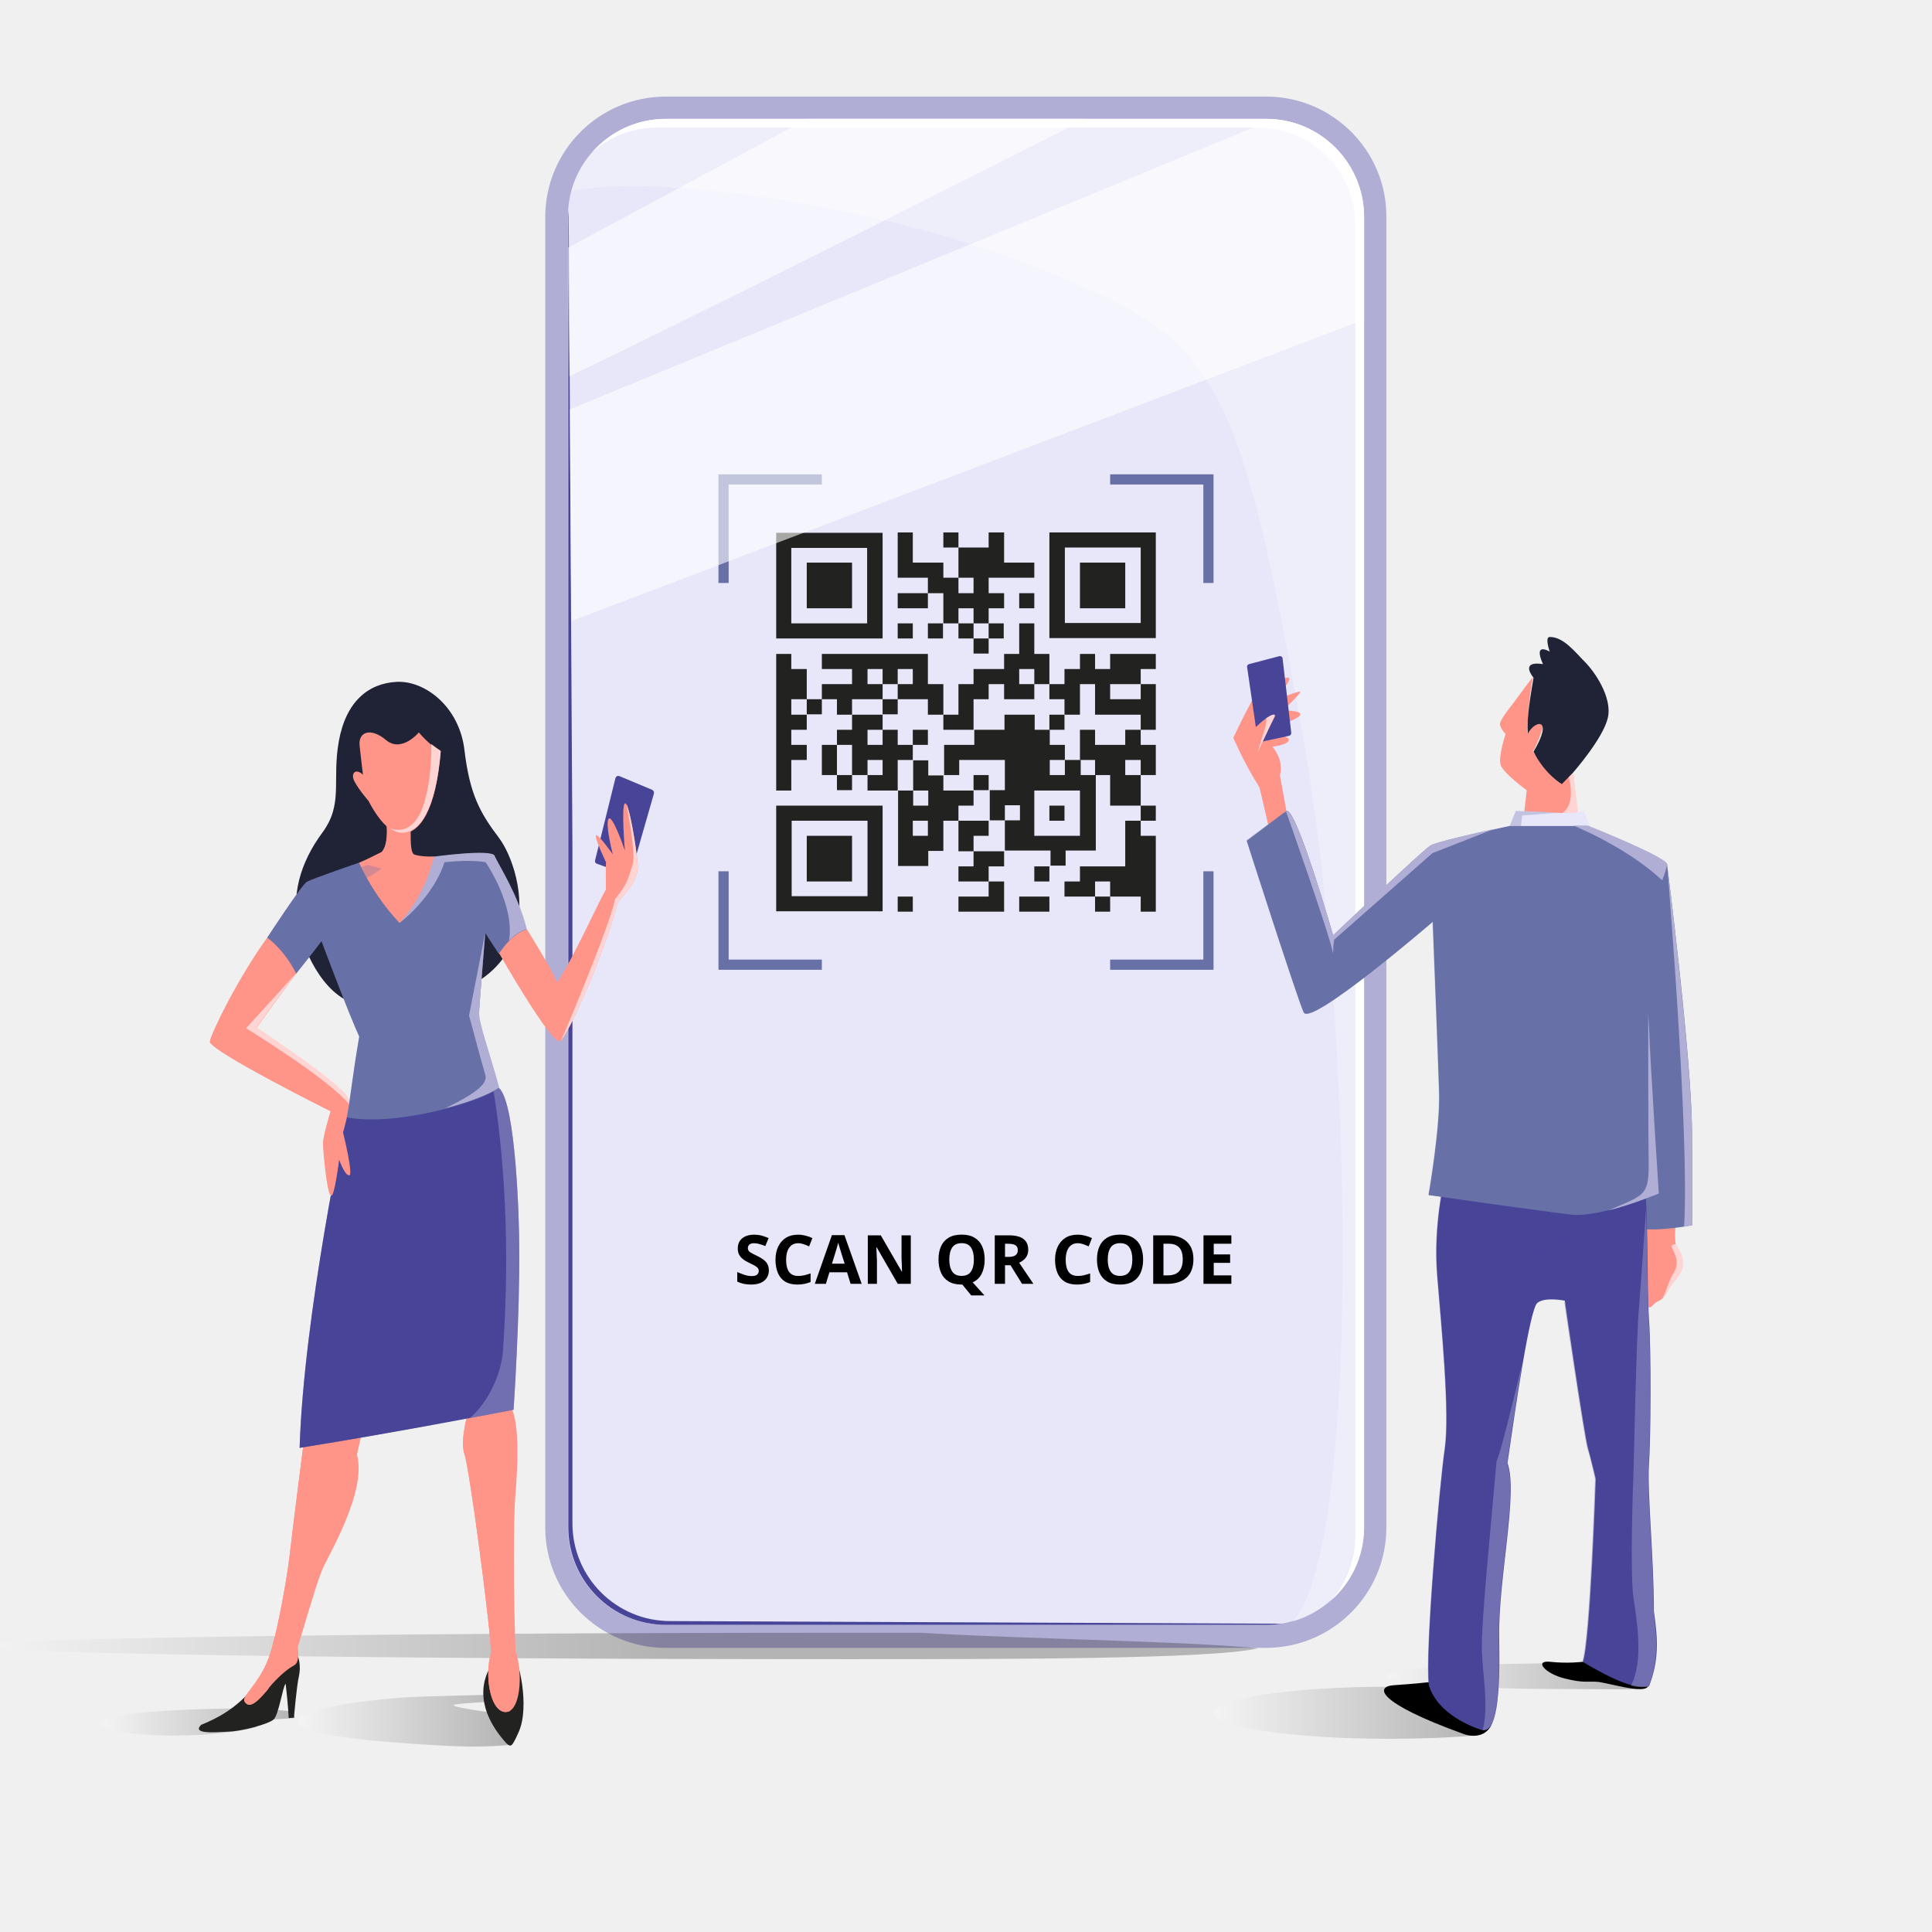
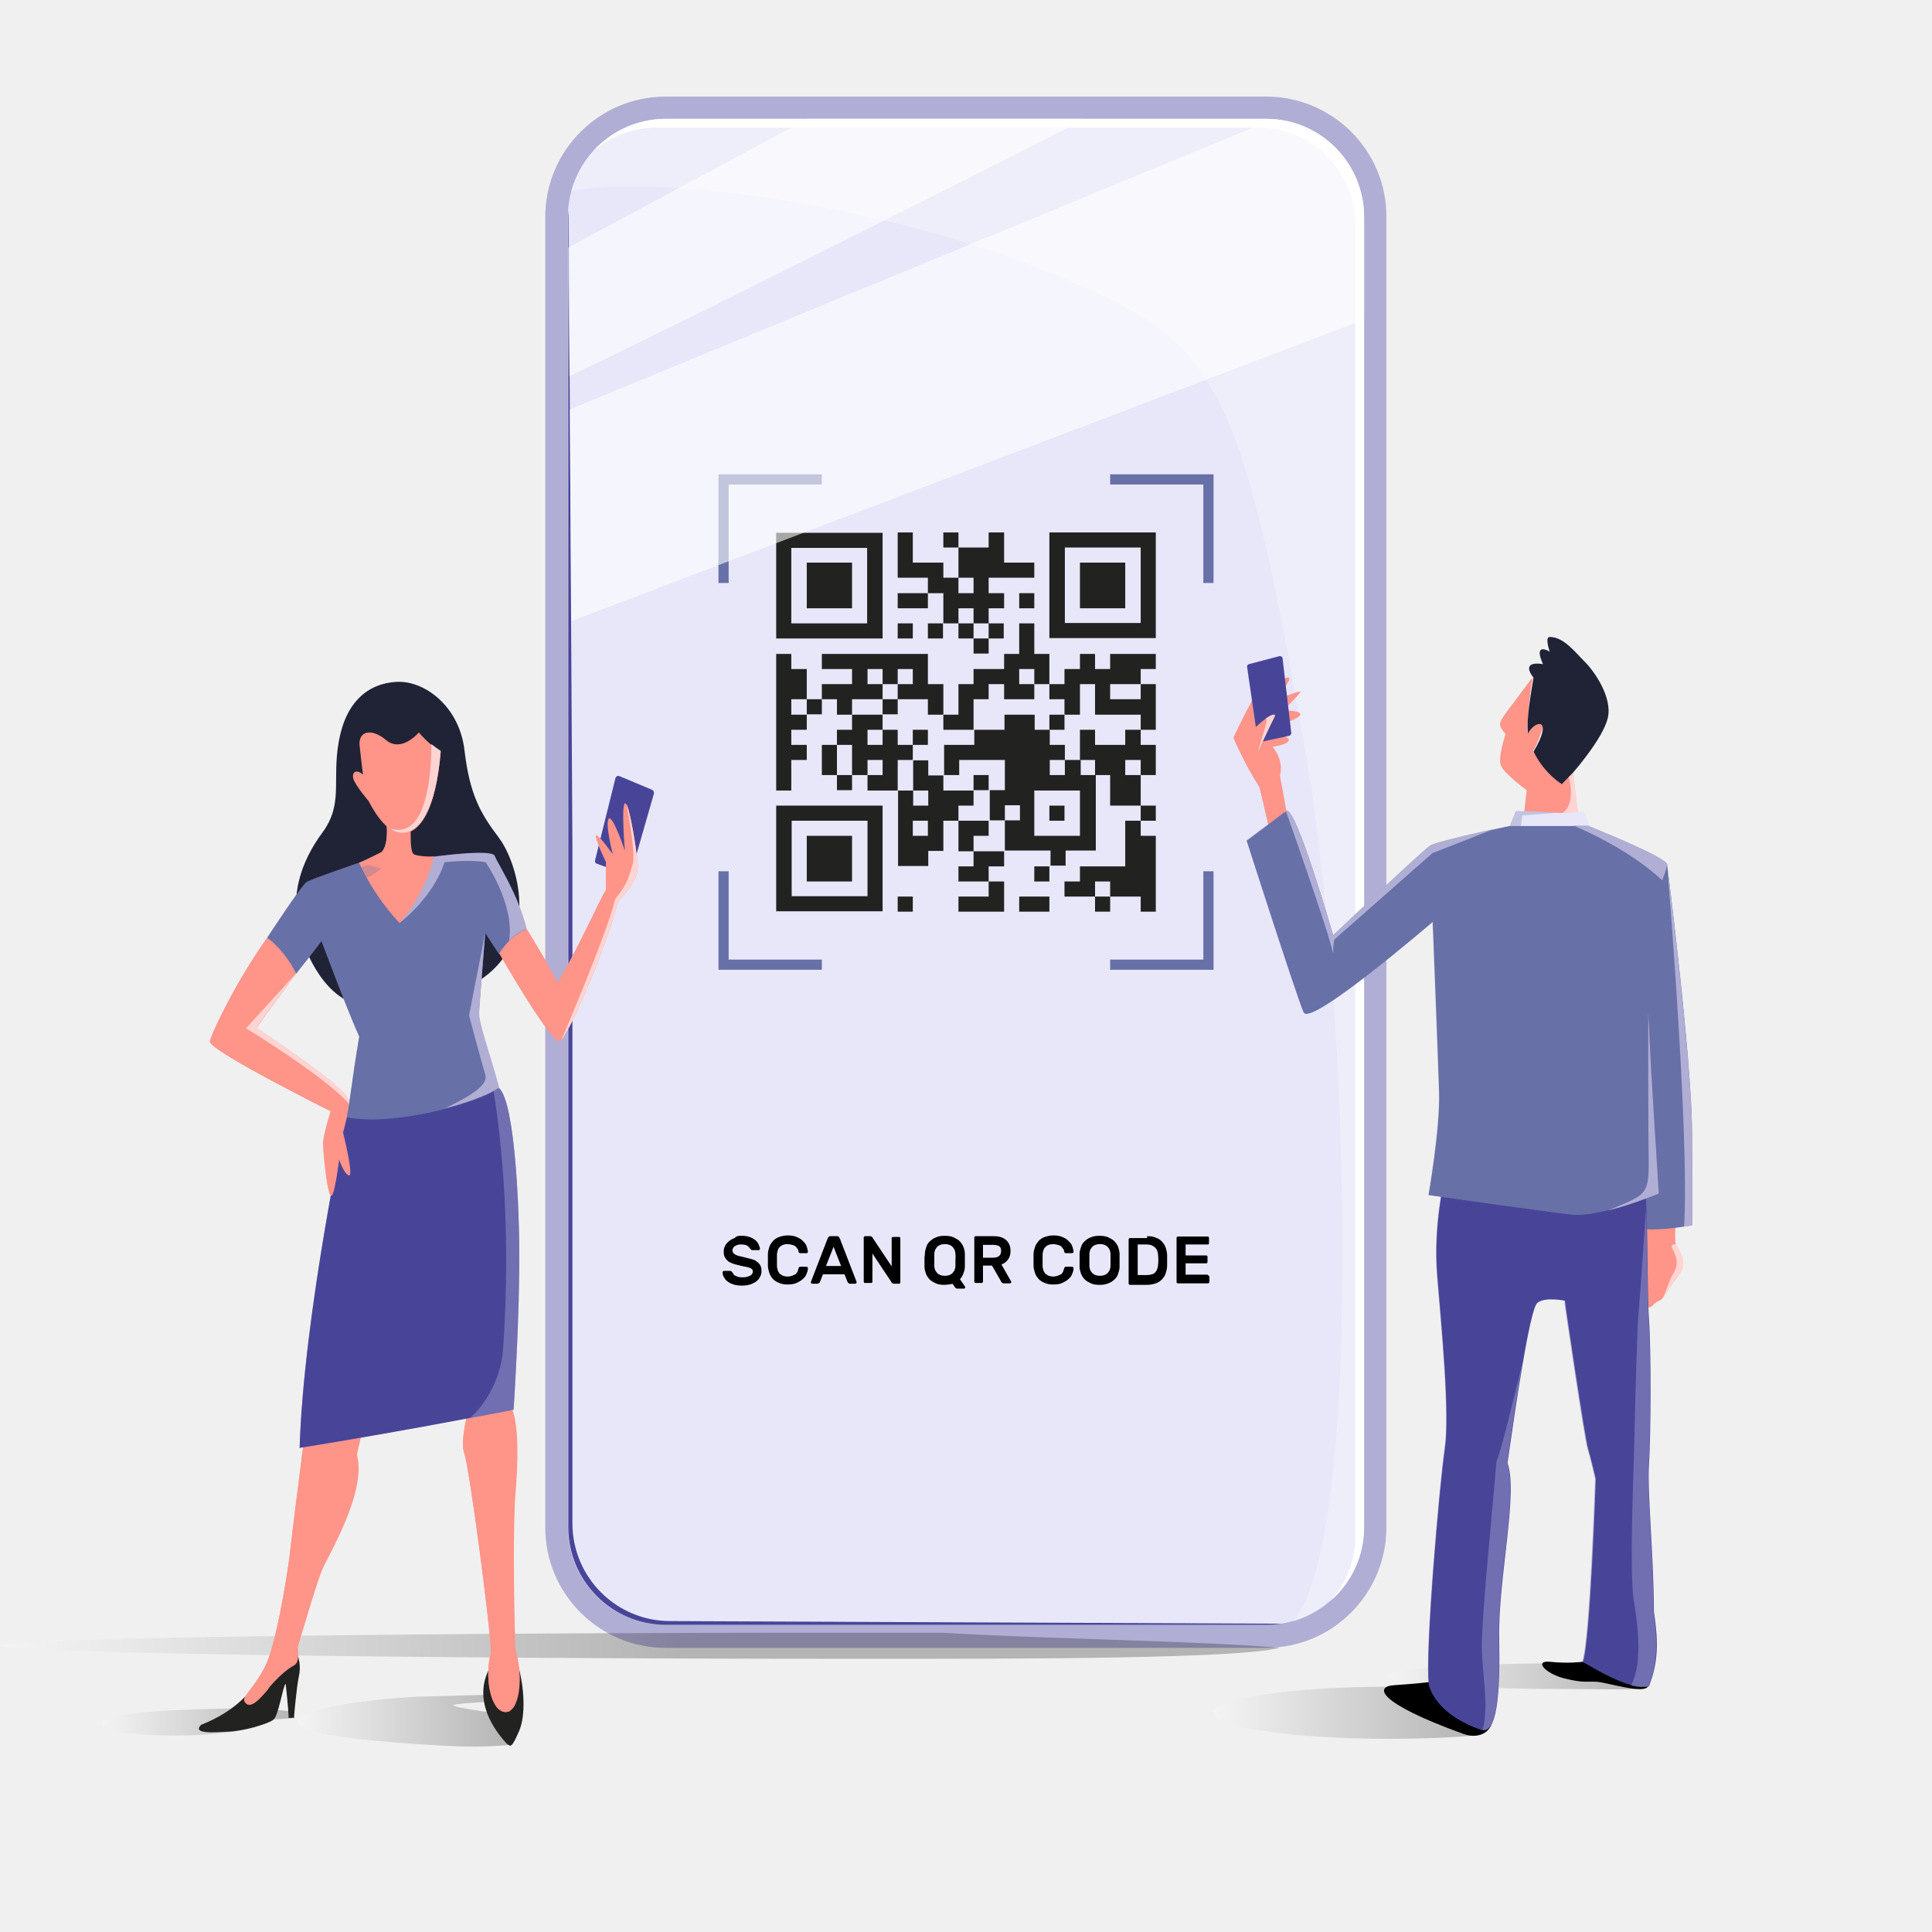
<svg xmlns="http://www.w3.org/2000/svg" viewBox="0 0 512 512" xml:space="preserve">
  <path fill="#B0AED4" d="M335.6 25.6H176.4c-17.6 0-31.9 14.3-31.9 31.9v347.3c0 17.6 14.3 31.9 31.9 31.9h159.1c17.6 0 31.9-14.3 31.9-31.9V57.5c.1-17.6-14.3-31.9-31.8-31.9z" />
  <path fill="#E7E7F9" d="M335.6 31.5H176.4c-14.3 0-25.9 11.6-25.9 25.9v347.3c0 14.3 11.6 25.9 25.9 25.9h159.1c14.3 0 25.9-11.6 25.9-25.9V57.5c.1-14.3-11.5-26-25.8-26z" />
  <g fill="#222221">
    <path d="M250 141.1h4v4h-4zM278.1 141.1v28h28.2v-28h-28.2zm24.2 8v16h-20.1v-20h20.1v4zM213.8 153.1v8.1h12v-12.1h-12zM237.9 157.2h8v4h-8z" />
    <path d="M250 161.2v4h4v-4h4v4h4v-4h4.1v-4H262v-4.1h12.1v-4h-8v-8H262v4h-8v8h4v4.1h-4v-4.1h-4v-4h-8.1v-8h-4v12h8v4.1h4.1zM270.1 157.2h4v4h-4zM298.2 157.2v-8.1h-12v12.1h12zM233.9 165.2v-24h-28.2v28h28.2v-4zm-24.2 0v-20h20.1v20h-20.1zM237.9 165.2h4v4h-4zM245.9 165.2h4v4h-4zM254 165.2h4v4h-4zM262 165.2h4v4h-4zM258 169.2h4v4h-4zM294.2 177.3h-4v-4h-4v4h-4.1v4h-4v4h4v4.1h4.1v-8.1h4v8.1h12.1v4h4v-12.1h-4v4h-8.1v-4h8.1v-4h4v-4h-12.1zM233.9 185.3v-4h-4v-4h4v4h4v-4h4v4h-4v4h8v4.1h4.1v-8.1h-4.1v-8h-28.1v4h8v4h-8v4h4v4.1h4v-4.1zM209.7 185.3h4.1v-8h-4.1v-4h-4v36.2h4v-8.1h4.1v-4h-4.1v-4h4.1v-4h-4.1zM213.8 185.3h4v4h-4z" />
    <path d="M233.9 185.3h4v4h-4zM258 193.4v-8.1h4v-4h4.1v4h8v-4h-4v-4h4v4h4v-8h-4v-8.1h-4v8.1h-4v4H258v4h-4v8.1h-4v4zM278.1 189.4h4v4h-4zM241.9 193.4h4v4h-4zM298.2 197.4h-8v-4h-4v8h4v4h4v8.1h8.1v-8.1h-4.1v-4h4.1v4h4v-8h-4v-4h-4.1zM221.8 197.4h-4v8h4v-4zM237.9 201.4h4v-4h-4v-4h-4v4h-4v-4h4v-4h-8.1v4h-4v4h4v8h4.1v-4h4v4h-4v4.1h8v-4.1z" />
    <path d="M286.2 201.4h-4v4h-4v-4h4v-4h-4v-4h-4v-4h-8v4h-8v4h-8v8h4v-4h12.1v8h-4v8h4v-4h4v4h-4v8h12.1v4h4v-4h8v-20h-4v-4zm0 12.1v8h-12.1v-12h12.1v4zM221.8 205.4h4v4h-4z" />
    <path d="M258 205.4h4v4h-4zM258 213.5v-4h-8v-4h-4v-4h-4v8h4v4h-4v-4h-4v20h8v-4h4v-8h4v-4h4zm-12.1 8h-4v-4h4v4zM205.7 217.5v24h28.2v-28h-28.2v4zm24.2 0v20h-20.1v-20h20.1zM278.1 213.5h4v4h-4zM302.3 213.5h4v4h-4z" />
    <path d="M262 221.5v-4h-8v8.1h4v-4.1zM298.2 221.5v8.1h-12v4h-4.1v4h8.1v-4h4v4h8.1v4h4v-20.1h-4v-4h-4.1zM258 229.6h-4v4h8v-4h4.1v-4H258zM225.8 229.6v-8.1h-12v12.1h12zM274.1 229.6h4v4h-4zM237.9 237.6h4v4h-4zM254 237.6v4h12.1v-8H262v4zM270.1 237.6h8v4h-8z" />
    <path d="M290.2 237.6h4v4h-4z" />
  </g>
  <path fill="#6770A7" d="M193.1 154.5h-2.7v-28.8h27.4v2.7h-24.7zM321.6 154.5h-2.7v-26.1h-24.7v-2.7h27.4zM217.8 257h-27.4v-26.1h2.7v23.4h24.7zM321.6 257h-27.4v-2.7h24.7v-23.4h2.7z" />
  <path opacity=".3" fill="#FFF" d="M361.5 404.8V57.5c0-14.3-11.6-25.9-25.9-25.9H176.4c-11.9 0-21.9 8-25 19 25.5-4.9 85.5 5.1 122.6 20 47.8 19.1 53.7 24.4 71.7 126.9 12.7 72.4 15.3 211.5-3 232.2 10.9-3.2 18.8-13.2 18.8-24.9z" />
  <path fill="#FFF" d="M335.6 31.5H176.4c-7.7 0-14.7 3.4-19.4 8.8 4.6-4.1 10.6-6.5 17.2-6.5h159.1c14.3 0 25.9 11.6 25.9 25.9V407c0 6.6-2.5 12.6-6.5 17.2 5.4-4.8 8.8-11.7 8.8-19.4V57.5c0-14.3-11.6-26-25.9-26z" />
  <path fill="#484599" d="M177.6 429.6c-14.3 0-25.9-11.6-25.9-25.9V224.9l-1-169.3c0 .6-.1 1.2-.1 1.8v347.3c0 14.3 11.6 25.9 25.9 25.9h159.1c1.4 0 2.7-.1 4-.3l-162-.7z" />
  <path opacity=".6" fill="#FFF" d="M337.5 31.6 151 108.5l.4 56.1 210.1-79.9V57.5c0-13.7-10.6-24.9-24-25.9zM150.9 99.7c31.7-15.1 103.7-51.4 136.8-68.2H214l-63.4 34.1v7.5l.3 26.6z" />
-   <text transform="translate(194.55 340.233)" font-family="Rubik" font-weight="600" font-size="18">SCAN QR CODE</text>
-   <linearGradient id="a" gradientUnits="userSpaceOnUse" x1="-5.828" y1="436.106" x2="333.379" y2="436.106">
+   <path d="M196.5 327.5c.8 0 1.5.1 2.1.3.6.2 1.1.5 1.5.8.4.3.7.7.9 1.1.2.4.3.8.4 1.1 0 .1 0 .3-.1.4s-.2.1-.4.1h-1.3c-.2 0-.4 0-.5-.1l-.3-.3c-.2-.3-.5-.6-.8-.8-.4-.2-.9-.3-1.6-.3-.3 0-.6 0-.9.1-.3.1-.5.2-.7.3-.2.1-.4.3-.5.5-.1.2-.2.4-.2.6 0 .3.1.5.2.7.1.2.3.3.6.5s.6.2 1.1.4c.4.1 1 .2 1.7.4s1.3.3 1.9.5.9.5 1.3.8c.3.3.6.6.7 1 .2.4.2.8.2 1.3s-.1 1-.4 1.5c-.2.5-.6.9-1 1.2s-1 .6-1.6.8c-.6.2-1.4.3-2.2.3-.7 0-1.3-.1-1.9-.2-.6-.2-1.2-.4-1.6-.7-.5-.3-.9-.7-1.1-1.1-.3-.4-.5-.9-.5-1.4 0-.1 0-.3.1-.4.1-.1.2-.1.4-.1h1.3c.2 0 .4 0 .5.1l.3.3c.1.2.2.3.3.5.1.2.3.3.5.4.2.1.5.2.8.3.3.1.7.1 1.1.1.4 0 .7 0 1-.1.3-.1.6-.1.9-.3.3-.1.5-.3.6-.5.2-.2.2-.4.2-.7 0-.3-.1-.5-.3-.6-.2-.2-.4-.3-.8-.4-.3-.1-.8-.2-1.3-.3-.5-.1-1.1-.2-1.7-.4-.6-.1-1.1-.3-1.6-.5s-.8-.4-1.1-.7-.5-.6-.7-1-.2-.9-.2-1.4.1-1 .4-1.5c.2-.5.6-.8 1-1.2.4-.3.9-.6 1.5-.8.5-.6 1.1-.6 1.8-.6zM211.6 336.2c0-.2.1-.3.2-.4.1-.1.2-.1.3-.1h1.5c.1 0 .2 0 .4.1.1.1.1.2.1.4 0 .5-.2 1-.4 1.5s-.5.9-1 1.3c-.4.4-1 .7-1.6 1-.7.3-1.5.4-2.4.4-.8 0-1.6-.1-2.2-.4-.6-.2-1.2-.6-1.6-1-.4-.4-.8-1-1-1.6-.2-.6-.4-1.3-.4-2v-3c0-.7.2-1.4.4-2 .2-.6.6-1.1 1-1.6.4-.4 1-.8 1.6-1s1.4-.4 2.2-.4c.9 0 1.7.1 2.4.4.7.3 1.2.6 1.6 1 .4.4.8.8 1 1.3.2.5.3 1 .4 1.5 0 .1 0 .3-.1.4-.1.1-.2.1-.4.1h-1.5c-.1 0-.2 0-.3-.1-.1-.1-.2-.2-.2-.4s-.1-.5-.3-.7c-.1-.2-.3-.4-.5-.6s-.5-.3-.9-.4c-.3-.1-.8-.2-1.2-.2-.5 0-.9.1-1.2.2-.3.1-.6.3-.9.6-.2.2-.4.5-.5.9s-.2.7-.2 1.1v3c0 .4.1.7.2 1.1s.3.6.5.9c.2.2.5.4.9.6.3.1.8.2 1.2.2.5 0 .9-.1 1.2-.2.3-.1.6-.3.9-.4.2-.2.4-.4.5-.6.2-.4.2-.6.3-.9zM221.9 327.6c.2 0 .3.1.4.2.1.1.2.3.3.5l4.4 11.4v.1c0 .1 0 .2-.1.3-.1.1-.2.1-.3.1h-1.3c-.2 0-.4-.1-.5-.2-.1-.1-.2-.2-.2-.3l-.8-2h-5.7l-.8 2c0 .1-.1.2-.2.3-.1.1-.3.2-.5.2h-1.3c-.1 0-.2 0-.3-.1-.1-.1-.1-.2-.1-.3v-.1l4.4-11.4c.1-.2.2-.4.3-.5.1-.1.2-.2.4-.2h1.9zm1 7.9-2-5.1-2 5.1h4zM236.9 340.2c-.2 0-.4-.1-.5-.2-.1-.1-.2-.2-.2-.3l-5-7.5v7.4c0 .1 0 .2-.1.3-.1.1-.2.1-.3.1h-1.5c-.1 0-.2 0-.3-.1-.1-.1-.1-.2-.1-.3V328c0-.1 0-.2.1-.3.1-.1.2-.1.3-.1h1.3c.2 0 .4.1.5.2.1.1.2.2.2.3l5 7.5v-7.4c0-.1 0-.2.1-.3.1-.1.2-.1.3-.1h1.5c.1 0 .2 0 .3.1.1.1.1.2.1.3v11.6c0 .1 0 .2-.1.3-.1.1-.2.1-.3.1h-1.3zM245.1 332.3c0-.7.2-1.3.4-1.9s.5-1.1 1-1.5c.4-.4 1-.8 1.6-1 .6-.3 1.4-.4 2.3-.4.9 0 1.6.1 2.3.4.6.3 1.2.6 1.6 1 .4.4.8 1 1 1.5s.4 1.2.4 1.9V335.7c0 .6-.2 1.3-.4 1.8s-.5 1.1-.9 1.5l1.3 1.9c0 .1.1.1.1.2s0 .2-.1.3c-.1.1-.2.1-.3.1h-1.7c-.2 0-.4-.1-.5-.2-.1-.1-.2-.2-.2-.3l-.6-.8c-.3.1-.6.2-1 .2-.3 0-.7.1-1.1.1-.9 0-1.7-.1-2.3-.4s-1.2-.6-1.6-1c-.4-.4-.8-1-1-1.5-.2-.6-.4-1.2-.4-1.9v-2.6c.1-.3.1-.5.1-.8zm8.1.1c0-.9-.3-1.5-.8-2s-1.2-.7-2-.7-1.5.2-2 .7c-.5.5-.8 1.1-.8 2v3c0 .9.3 1.5.8 2s1.2.7 2 .7 1.5-.2 2-.7c.5-.5.8-1.1.8-2v-1.5c0-.5.1-1 0-1.5zM263.2 327.6c1.5 0 2.6.3 3.4 1 .8.7 1.2 1.7 1.2 2.9 0 .9-.2 1.6-.6 2.2-.4.6-1 1.1-1.8 1.4l2.5 4.4c0 .1.1.1.1.2s0 .2-.1.3-.2.1-.3.1H266c-.2 0-.4-.1-.5-.2s-.2-.2-.2-.3l-2.4-4.2h-2.4v4.2c0 .1 0 .2-.1.3-.1.1-.2.1-.3.1h-1.5c-.1 0-.2 0-.3-.1-.1-.1-.1-.2-.1-.3V328c0-.1 0-.2.1-.3.1-.1.2-.1.3-.1h4.6zm-2.7 5.7h2.6c.7 0 1.2-.1 1.6-.4s.6-.7.6-1.4-.2-1.1-.6-1.3-1-.3-1.6-.3h-2.6v3.4zM282 336.2c0-.2.1-.3.2-.4.1-.1.2-.1.3-.1h1.5c.1 0 .2 0 .4.1.1.1.1.2.1.4 0 .5-.2 1-.4 1.5s-.5.9-1 1.3c-.4.4-1 .7-1.6 1s-1.5.4-2.4.4c-.8 0-1.6-.1-2.2-.4-.6-.2-1.2-.6-1.6-1-.4-.4-.8-1-1-1.6s-.4-1.3-.4-2v-3c0-.7.2-1.4.4-2 .2-.6.6-1.1 1-1.6.4-.4 1-.8 1.6-1s1.4-.4 2.2-.4c.9 0 1.7.1 2.4.4s1.2.6 1.6 1c.4.4.8.8 1 1.3s.3 1 .4 1.5c0 .1 0 .3-.1.4-.1.1-.2.1-.4.1h-1.5c-.1 0-.2 0-.3-.1-.1-.1-.2-.2-.2-.4s-.1-.5-.3-.7c-.1-.2-.3-.4-.5-.6-.2-.2-.5-.3-.9-.4-.3-.1-.8-.2-1.2-.2s-.9.1-1.2.2c-.3.1-.6.3-.9.6-.2.2-.4.5-.5.9s-.2.7-.2 1.1v3c0 .4.1.7.2 1.1s.3.6.5.9c.2.2.5.4.9.6.3.1.8.2 1.2.2s.9-.1 1.2-.2c.3-.1.6-.3.9-.4.2-.2.4-.4.5-.6.1-.4.2-.6.3-.9zM286.1 332.3c0-.7.2-1.3.4-1.9.2-.6.5-1.1 1-1.5.4-.4 1-.8 1.6-1 .6-.3 1.4-.4 2.3-.4.9 0 1.6.1 2.3.4.6.3 1.2.6 1.6 1 .4.4.8 1 1 1.5.2.6.4 1.2.4 1.9V335.7c0 .7-.2 1.3-.4 1.9-.2.6-.5 1.1-1 1.5-.4.4-1 .8-1.6 1-.7.3-1.4.4-2.3.4-.9 0-1.7-.1-2.3-.4s-1.2-.6-1.6-1c-.4-.4-.8-1-1-1.5-.2-.6-.4-1.2-.4-1.9V332.3zm8.2.1c0-.9-.3-1.5-.8-2s-1.2-.7-2-.7-1.5.2-2 .7c-.5.5-.8 1.1-.8 2v3c0 .9.3 1.5.8 2s1.2.7 2 .7 1.5-.2 2-.7c.5-.5.8-1.1.8-2v-3zM304 327.6c.9 0 1.7.1 2.3.4.7.2 1.2.6 1.6 1 .4.4.8 1 1 1.6.2.6.4 1.3.4 2.1v2.7c0 .8-.2 1.4-.4 2.1s-.6 1.1-1 1.6c-.4.4-1 .8-1.6 1-.6.2-1.4.4-2.3.4h-4.5c-.1 0-.2 0-.3-.1-.1-.1-.1-.2-.1-.3v-11.6c0-.1 0-.2.1-.3.1-.1.2-.1.3-.1h4.5zm2.9 5c0-.4-.1-.7-.2-1.1-.1-.3-.3-.6-.6-.9-.2-.2-.6-.4-.9-.6-.4-.1-.8-.2-1.3-.2h-2.4v8.1h2.5c.5 0 .9-.1 1.3-.2s.7-.3.9-.6c.2-.2.4-.5.5-.9.1-.3.2-.7.2-1.1.1-.7.1-1.6 0-2.5zM320.1 338c.1 0 .2 0 .3.1.1.1.1.2.1.3v1.3c0 .1 0 .2-.1.3-.1.1-.2.1-.3.1h-7.9c-.1 0-.2 0-.3-.1-.1-.1-.1-.2-.1-.3v-11.6c0-.1 0-.2.1-.3.1-.1.2-.1.3-.1h7.8c.1 0 .2 0 .3.1.1.1.1.2.1.3v1.3c0 .1 0 .2-.1.3-.1.1-.2.1-.3.1h-5.8v2.9h5.4c.1 0 .2 0 .3.1s.1.2.1.3v1.3c0 .1 0 .2-.1.3s-.2.1-.3.1h-5.4v3h5.9z" />
+   <linearGradient id="a" gradientUnits="userSpaceOnUse" x1="0" y1="436.106" x2="339.207" y2="436.106">
    <stop offset="0" style="stop-color:#fff" />
    <stop offset=".531" style="stop-color:#000" />
  </linearGradient>
-   <path opacity=".25" fill="url(#a)" d="M244 432.7h-19.6c-127.2 0-230.2 1.5-230.2 3.5s103.1 3.5 230.2 3.5c41.8 0 97.4 0 109-2.9-21.8-2-61-2.4-89.4-4.1z" />
+   <path opacity=".25" fill="url(#a)" d="M249.9 432.7h-19.6C103.1 432.6 0 434.2 0 436.1s103.1 3.5 230.2 3.5c41.8 0 97.4 0 109-2.9-21.7-1.9-61-2.3-89.3-4z" />
  <g>
    <path fill="#FF9489" d="m403.7 217.3.9-7.9s-6.2-4.5-6.9-6.7c-.7-2.2 1.3-8.2 1.3-8.2s-1.3-1.3-1.5-2.5c-.2-1.1 3.5-5.6 3.5-5.6s4.9-6.7 5.2-6.9c-1.3 6.7-1.5 14.8-1.5 14.8s1.3-4.2 3.8-5c2.5-.8-1.4 8.9-2.3 9.8 3 4.5 7.5 8.6 7.5 8.6l3.2-3.2c.2 3.6 1.5 12.7 1.5 12.7h-14.7z" />
    <path fill="#FFD4D2" d="M415.7 205.9c.6 2.1 2.3 10.1-5 10.7-2.1.2-2.2.4-1.2.7h9s-1.3-9.2-1.5-12.7c-.4.5-.9.9-1.3 1.3z" />
    <path fill="#E7E7F9" d="m399.1 221.3 2.6-6.4s6.2.2 10.9.5 7.1-.5 7.1-.5l2.7 6.4c-.1 0-12.9 2.8-23.3 0z" />
    <path opacity=".3" fill="#6770A7" d="m401.7 214.9-2.6 6.4 2.7.6.8-.7c.3-.4.8-5.1.8-5.1l9.2-.7c-4.7-.3-10.9-.5-10.9-.5z" />
    <linearGradient id="b" gradientUnits="userSpaceOnUse" x1="367.536" y1="444.305" x2="435.494" y2="444.305">
      <stop offset="0" style="stop-color:#fff" />
      <stop offset="1" style="stop-color:#000" />
    </linearGradient>
    <path opacity=".25" fill="url(#b)" d="M417.8 440.8h-3.9c-25.6 0-46.3 1.5-46.3 3.4s20.7 3.4 46.3 3.4c8.4 0 14.9.2 21.7 0-4.5-1.8-12.1-5.1-17.8-6.8z" />
    <linearGradient id="c" gradientUnits="userSpaceOnUse" x1="321.619" y1="453.87" x2="390.982" y2="453.87">
      <stop offset="0" style="stop-color:#fff" />
      <stop offset="1" style="stop-color:#000" />
    </linearGradient>
    <path opacity=".25" fill="url(#c)" d="M371.9 447H368c-25.6 0-46.3 3.1-46.3 6.9 0 3.8 20.7 6.9 46.3 6.9 8.4 0 16.3-.3 23.1-.9-4.5-3.8-13.5-9.5-19.2-12.9z" />
    <path d="M419.4 440.4s-4 .5-8.5 0-1.5 3.1 3.7 4.4 6.1.7 8.7.9c2.7.2 12.7 3.4 13.5 1.1.8-2.2-4.7-6.5-4.7-6.5l-12.7.1zM378.6 445.8s-3.4.4-9.2.8c-5 .3-4.8 4.5 18.4 12.9 3.6 1.3 6.7 0 7.6-2.9.9-2.9-16.8-10.8-16.8-10.8z" />
    <path fill="#FF9489" d="M444.1 324s-.4 3.9 0 5.8c2.4 3.9 2.6 6 0 9.2-2.6 3.2-2.8 5.1-4.6 5.8-1.8.7-2.1 3.4-4.1 0-2-3.4.7-24 .7-24l8 3.2z" />
    <path fill="#FF9489" d="m441.2 331.5.6-7.3-.1-1.2-5.6-2.2s-1.6 12.2-1.4 19.4c.6.8 1.3 1 1.7-.7 1-3.8 2-4.4 3.4-4-.4-1.8.4-4.7 1.4-4z" />
    <path fill="#6770A7" d="M441.8 229.1s6.5 50.9 6.6 70.7c.2 19.8 0 24.9 0 24.9s-8.6 1.7-13.7.9c-2.8-.7-3.6-17.4-3.6-17.4V235c.1.1 5.2-8.7 10.7-5.9z" />
    <path opacity=".5" fill="#6770A7" d="M441.8 229.1c-5.5-2.8-10.6 6-10.6 6v73.2s.7 15 3.1 17.2c11.3-2.4 7.3-12.3 7.4-16.8.1-4.9-3.6-51.6-1.9-65.3.6-4.1 2-14.3 2-14.3z" />
    <path fill="#B0AED4" d="M446.3 325.1c1.3-.2 2.1-.4 2.1-.4s.2-5.1 0-24.9c-.2-19.8-6.6-70.7-6.6-70.7s6 72 4.5 96z" />
    <path fill="#484599" d="M382.9 312.2s-3.1 12.3-2 25.8 3.4 36.5 2 46-5.3 54.2-4.2 62.6c2 6.7 9.5 10.4 13.8 11.8 4.2 1.4 5.1-9 4.8-24.4-.3-15.4 5.1-38.4 2.2-46.3 2.2-15.2 5.9-40.7 7.9-42.4 2-1.7 7.3-.6 7.3-.6s5.3 36.5 6.2 39.3c.8 2.8 2 7.9 2 7.9s-1.4 42.9-3.4 48.5c11.8 7 14.7 6.7 17.5 6.5 2.5-6.5 2.5-11.8 1.3-19.9 0-14.3-1.8-31.7-1.3-39 .5-7.3.6-30 0-38.4-.6-8.4-.1-31.7-1.5-38.7-1.6-7.1-52.6 1.3-52.6 1.3z" />
    <path opacity=".4" fill="#484599" d="m432.8 317.8 1.4-8.3c-7.6-4.5-51.4 2.7-51.4 2.7s-3.1 12.3-2 25.8 3.4 36.5 2 46-5.3 54.2-4.2 62.6c1.9 6.5 9.1 10.1 13.3 11.6-2.7-3-8.1-9-9-11.7-1.3-3.7 4.7-45.7 5.1-54.9.4-9.2 5.6-42.5 10.1-49.4 4.5-6.9 13.7-14 22.5-16.5 8.8-2.3 12.2-7.9 12.2-7.9z" />
    <path fill="#FF9489" d="M336.2 218.8s-2.1-8.9-2.4-10.3c-4.1-6.4-6.9-13.1-6.9-13.1s4.6-9.8 5.8-11c2.2-1.5 11.2-7.7 8.5-3.3-2.4 3.5-2.6 4.2-2.6 4.2s5.7-2.3 6-2c.3.3-4.6 5-4.6 5s4.3-.1 4.6.9c.3 1-4.1 2.4-4.1 2.4v3.6s1.7.5.8 1.4c-.9.9-4.1 1.3-4.1 1.3s3.1 3.2 2 7.6c.7 3.7 1.7 9.4 1.7 9.4l-4.7 3.9z" />
    <path fill="#FF9489" d="M335.2 207.6c-3.9-6.5-7.1-11.9-7.3-12.3-.1-.3.2-1.8.6-3.1-.9 1.9-1.6 3.4-1.6 3.4s2.8 6.7 6.9 13.1c.4 1.4 2.4 10.3 2.4 10.3l4.2-3.5c-1.2-1.2-3.9-3.6-5.2-7.9zM336.2 190.6V182c-1.5.9-2.9 1.9-3.6 2.4-.2.2-.6.7-.9 1.4 0 .1-3 8.2 0 9.6 3 1.4 4.5-4.8 4.5-4.8z" />
    <path fill="#484599" d="M339.9 174.5c0-.2-.1-.4-.3-.5-.2-.1-.4-.2-.6-.1l-8 2.1c-.3.1-.6.4-.5.8l2.8 19.2c0 .2.1.4.3.5.1.1.3.1.4.1h.2l7.4-1.6c.4-.1.6-.4.6-.8l-2.3-19.7z" />
    <path fill="#FF9489" d="M333.3 199.4s3.2-7 4.3-9.1c1.1-2.1-2.5-.4-6.9 4.6-.7 2.9-.4 5.9 2.6 4.5z" />
    <path fill="#6770A7" d="m340.8 215-10.4 7.8s13.3 41.5 15.1 45.5c1.8 3.9 34.2-24 34.2-24s1.4 35.6 1.7 45.2c.3 9.5-2.8 27.2-2.8 27.2s30.2 4.3 37.9 5.2c7.7.8 23-5.6 23-5.6s-2.4-37-2.5-42.2c-.1-5.2-2.1-28.6 1-34.9 3.1-6.3 3.4-8.1 3.8-10 .4-1.8-21-10.3-21-10.3H400s-18.9 4-20.9 5.2c-2 1.2-25.8 23.8-25.8 23.8s-10.1-35.2-12.5-32.9z" />
    <path opacity=".3" fill="#6770A7" d="M400.7 275.3c-1.7-29.9-18.1-41-19.8-39.8-1.7 1.2-30.3 26.1-32.2 23.1-7.5-18.7-8.4-36.4-8.5-43.3l-9.9 7.4s13.3 41.5 15.1 45.5c1.8 3.9 34.2-24 34.2-24s1.4 35.6 1.7 45.2c.3 9.5-2.8 27.2-2.8 27.2s30.2 4.3 37.9 5.2c2.6.3 6.1-.3 9.5-1.1-6.9-4.2-23.7-19.5-25.2-45.4z" />
    <path fill="#B0AED4" d="M441.8 229.1c.4-1.8-21-10.3-21-10.3H417s14 5.6 23.5 14.5c.8-2 1.1-3.1 1.3-4.2zM439.6 316.3s-2.4-37-2.5-42.2c0-1.2-.2-3.2-.3-5.8 0 14.5 0 31.4.1 37.6.2 11.4-.5 10.4-10.7 14.9 6.7-1.7 13.4-4.5 13.4-4.5zM353.6 249l26-22.9 16.3-6.4c-5.7 1.2-15.4 3.5-16.8 4.3-2 1.2-25.8 23.8-25.8 23.8s-9.1-31.6-12.1-32.8h-.4s11.4 32.2 12.5 37.7c0-2.5.3-3.7.3-3.7z" />
    <path opacity=".5" fill="#6770A7" d="M402.6 320.1c-12.4-6-15.5-18-16.5-27.2-1.3-12.1-3.8-50.8-3.8-50.8l-2.5 2.2s1.4 35.6 1.7 45.2c.3 9.5-2.8 27.2-2.8 27.2s12.8 1.8 23.9 3.4z" />
    <path fill="#FFD4D2" d="M335.5 190.4c.3.7-.1 2-.5 3.3-.6 1.8-1.7 5.7-1.7 5.7s3.2-7 4.3-9.1c.8-1.3-.3-1.2-2.1.1z" />
    <path opacity=".4" fill="#B0AED4" d="M396.6 387.2c-1.7 19.5-3.9 41.2-3.9 49.2 0 6.4 2 15.9.2 22.1 3.8.5 4.6-9.6 4.3-24.5-.3-15.4 5.1-38.4 2.2-46.3 1.1-7.7 2.6-18.1 4.1-26.7-2.7 11.2-6 24.6-6.9 26.2zM438.2 427c0-14.3-1.8-31.7-1.3-39 .5-7.3.6-30 0-38.4-.4-5.9-.3-19-.7-28.8 0 0-1.4 20.4-1.9 26.4-.6 6-1.3 39.8-1.4 42.5s-1 27.1 0 33.9c.8 5.2 2.8 16.8-.7 23.1 2.2.6 3.5.4 4.7.3 2.4-6.6 2.4-11.9 1.3-20z" />
    <path opacity=".4" fill="#484599" d="M422.7 391.9s-1.4 42.9-3.4 48.5c6.4 3.8 10.1 5.4 12.7 6.1-2.8-2.1-4-8.8-4.4-13-.4-4.5-1.3-37.8-1.6-41.5-.3-3.7-5.5-22.8-6.1-28.8-.6-6-5.4-18.5-5.4-18.5s5.3 36.5 6.2 39.3c.9 2.8 2 7.9 2 7.9z" />
    <path fill="#FFD4D2" d="M443.1 330.7c.5 1.1 2.2 3.7.5 6.5-1.7 2.8-1.7 4.5-3 6.8 1-1 1.6-2.6 3.6-5.1 2.6-3.2 2.4-5.2 0-9.2-.1.1-1.6-.1-1.1 1z" />
    <path fill="#202336" d="M417 204.6s7.9-9 9.1-14.4c1.2-5.4-3.5-12.2-6.1-14.8-2.6-2.6-5.6-6.6-9.3-6.6-1.4 0 0 3.9 0 3.9s-4.5-2.8-1.8 3.3c-5.1-.8-3.8 2-2.5 3.6-.7 4.3-1.9 10.7-1.5 14.8 2-3.7 6.9-4.3 1.5 4.8 3 6 7.5 8.6 7.5 8.6l3.1-3.2z" />
    <path opacity=".5" fill="#FF9489" d="M399.1 202.4c-.8-2.2 0-7.8 0-7.8s-2.1 5.9-1.3 8.2c.7 2.2 6.9 6.7 6.9 6.7l.6-3.8c-.1-.1-5.4-1.2-6.2-3.3z" />
  </g>
  <g>
    <path fill="#484599" d="M163.1 206.2c.1-.2.2-.4.4-.5.2-.1.5-.1.7 0l8.6 3.6c.4.2.6.6.5 1l-6 20.9c-.1.2-.2.4-.4.5-.1.1-.3.1-.5.1h-.2l-8-2.9c-.4-.1-.6-.5-.5-.9l5.4-21.8z" />
    <linearGradient id="d" gradientUnits="userSpaceOnUse" x1="78.956" y1="456.106" x2="135.49" y2="456.106">
      <stop offset="0" style="stop-color:#fff" />
      <stop offset="1" style="stop-color:#000" />
    </linearGradient>
    <path opacity=".25" fill="url(#d)" d="M131.4 454c-3.9-.5-13.6-1.9-10.7-2.3 2.6-.4 7.4-.6 10.1-.8-.2-.6-.3-1.2-.6-1.8-1.3 0-16.5.5-17.8.5-10 .2-33.5 2.8-33.5 6.6s21.5 5.4 36.4 6.3c8.4.5 13.4.5 20.1-.1-2.7-2.2-3.4-5.4-4-8.4z" />
    <linearGradient id="e" gradientUnits="userSpaceOnUse" x1="26.852" y1="456.333" x2="78.071" y2="456.333">
      <stop offset="0" style="stop-color:#fff" />
      <stop offset="1" style="stop-color:#000" />
    </linearGradient>
    <path opacity=".25" fill="url(#e)" d="M68.2 457.6c-3.9-.5-3.2-1.1-.2-1.5 2.6-.4 7.4-.6 10.1-.8-.2-.6-.3-1.2-.6-1.8-1.3 0-7.9-.8-9.2-.8-3.1 0-41.4.1-41.4 3.9 0 3.9 28.8 4.6 41.3 1z" />
    <path fill="#222221" d="M69.6 444.1c-3.1 3.9-6.5 9.1-16.3 13-2.5 2.5 3.5 2 7.2 1.8 3.7-.1 10.6-2 12-3.2 1.4-1.3 2.4-8.7 3.2-9.5.7 6 .8 9.1.8 9.1l1.4-.1s.7-8.3 1.3-10.9c.6-2.7.1-5.3-1.1-7.3-1.2-2-3.3.6-8.5 7.1z" />
    <path fill="#FF9489" d="M80.3 383.7s-3 23.4-3.6 29c-.7 5.6-2.8 17.6-4.5 23.4-2.2 9.4-8.3 13.1-7.4 14.8 1.7 2.9 5.1-2.1 7.4-4.7 2.5-2.7 4.2-4 5.8-4.9 1.6-.9.9-4.7.9-4.7s4.8-16.5 6.4-20.4c1.6-3.9 12-20.8 9.3-30.7 2.7-11.8 3-14.4 3-14.4s-14.3-2-17.3 12.6z" />
    <path fill="#FF9489" d="m95.7 377.7-1.9-6.5c-4.5.5-11.5 2.8-13.5 12.5 0 0-3 23.4-3.6 29-.7 5.6-2.8 17.6-4.5 23.4-2.2 9.4-8.3 13.1-7.4 14.8 1.4 2.4 4.1-.7 6.3-3.3.6-3.3 2.7-7.6 3.2-9.1.8-2.5 5.4-37.2 7.8-44.9 2.4-7.6 13.6-15.9 13.6-15.9z" />
    <path fill="#222221" d="M130.7 440.7s-7.8 8.8 3.5 21.3c1.2 1 1.4 1.2 3.3-3.1 2.9-6.6.1-19.4-2-21.5-2.1-2.1-4.8 3.3-4.8 3.3z" />
    <path fill="#FF9489" d="M124.1 374s-2.3 7.7-1 11.4c1.3 3.6 7.1 47.3 7 52.7-1.7 5.8-.3 15.2 3.7 15.6 4 .4 5-9.7 2.8-16.4-.5-15-.6-34.1 0-41.3s1.1-18.1-1-22.8c-2.1-4.7-7.2-7.2-7.2-7.2s-4.6 6.5-4.3 8z" />
    <path fill="#FF9489" d="M123.1 385.4c1.3 3.6 7.1 47.3 7 52.7-1.7 5.8-.3 15.2 3.7 15.6.5 0 1-.1 1.4-.3-4.8-3.4-3.5-13-4.1-16.5-.7-4.4-4.7-43.7-4.9-49.9-.2-6.2 8.6-15 8.6-15v-.6c-2.4-3.6-6.3-5.6-6.3-5.6s-4.6 6.6-4.3 8.1c-.1.1-2.4 7.9-1.1 11.5z" />
    <path fill="#202336" d="M98 266.6c-10.1.1-16.2-11.3-18.6-19.7-2.6-9.4.3-18.5 6-26.2 5.7-7.7 2.5-13.8 4.4-24.3 1.9-10.5 7.8-15.3 15.3-15.7s16.7 6.6 18 18.2c1.4 11.6 4.1 16.5 9.1 23.1 6.6 8.7 16.5 44.2-34.2 44.6z" />
    <path fill="#484599" d="M91.7 296s-11.2 52.2-12.3 87.7c25.8-4.1 56.7-10.1 56.7-10.1s1.7-24.9 1.5-43.4c0-5.8-.8-38-5.4-41.9-11.2 2.4-40.5 7.7-40.5 7.7z" />
    <path opacity=".4" fill="#B0AED4" d="M124.5 375.8c7-1.3 11.6-2.2 11.6-2.2s1.7-24.9 1.5-43.4c0-5.8-.8-38-5.4-41.9-.5.1-.9.2-1.5.3 1.4 8.3 5.2 34.7 2.5 70.4-1 7.4-5 13.7-8.7 16.8z" />
    <path opacity=".4" fill="#484599" d="M100.6 346.2c4.9-18.5 16.3-50.9 26.9-55.2l-3.4-1c-13.3 2.6-32.4 6-32.4 6s-11.2 52.2-12.3 87.7c11.8-1.9 24.7-4.2 35.2-6.1-6.5-5.9-17.5-18.2-14-31.4z" />
    <path fill="#FF9489" d="M139.6 246.2s6.3 10.1 8.1 14.2c4.3-6.4 11.4-22.3 12.9-24.6-.1-3.8 0-7.3 0-7.3s-2.8-5.8-2.7-7c.1-1.3 4.5 4.9 4.5 4.9s-2.1-8.1-1.1-9.4 4.3 8.4 4.3 8.4-1-11.9 0-12.5c1-.6 3.1 11.6 3.4 16.4.3 4.8-5.2 9.1-5.3 10-2.9 10.8-10.9 30.7-15 36.5-1.8 2.5-16.4-23.2-16.4-23.2s1.5-4.2 7.3-6.4z" />
    <path fill="#FF9489" d="M137.8 247c-4.3 2.3-5.5 5.6-5.5 5.6s12 21.1 15.6 23.2c-4.8-6.9-9.2-22.6-10.1-28.8zM78.5 258s-1.3-6.5-7.7-9.5c-7.9 11-14.8 25.2-15.2 27.5-.4 2.3 32 18.5 32 18.5s-2 6.5-2 8.5c0 2.1 1 12.8 2 13.8.9.9 2.2-9.7 2.2-9.7s1.4 4.2 2.7 4.4c1.3.2-1.6-11.4-1.6-11.4s1.6-5.2 1.6-8.3-23.4-18.7-24.5-19.4c4.1-5.8 10.5-14.4 10.5-14.4z" />
    <path fill="#FF9489" d="M89.8 293.6s-16.3-9.3-31.3-18.9c6-14.6 14.6-21.8 17.9-21.4-1.2-1.7-2.9-3.6-5.5-4.8-7.9 11-14.8 25.2-15.2 27.5-.4 2.3 32 18.5 32 18.5s-2 6.5-2 8.5c0 2.1 1 12.8 2 13.8.9.9 2.2-9.7 2.2-9.7s-2-3.9-2.2-5.7c-.2-1.9 2.1-7.8 2.1-7.8z" />
    <path fill="#6770A7" d="M95.2 228.6s-12.6 4.3-13.9 5.1c-1.3.7-10.5 14.8-10.5 14.8s4.3 2.8 7.7 9.5c4.5-5.6 6.7-8.6 6.7-8.6s7.3 19.5 10 25.3c-2 11.8-2.2 15.6-3.3 21.4 12.6 2.4 34.3-3.6 40.3-7.7-2.7-9.9-5.5-17.2-5.3-20 .2-2.8 1.7-21.1 1.7-21.1l3.6 5.5s3.1-5.2 7.3-6.5c-2.3-9.3-7.8-17.5-8.5-19.4-.7-1.9-16 .2-16 .2l-19.8 1.5z" />
    <path fill="#B0AED4" d="M134.9 249.3c1.2-1.3 2.9-2.6 4.7-3.1-2.3-9.3-7.8-17.5-8.5-19.4-.7-1.9-16 .2-16 .2l-10.5.9 1.4 16.6s8.7-6.5 11.8-16c7.3-.8 10.9 0 10.9 0s7.8 11.3 6.2 20.8z" />
    <path fill="#FF9489" d="M102.2 215.8s1.3 7.7-1.1 10c-4.1 2.1-5.9 2.8-5.9 2.8s3.6 8.4 10.7 15.9c7-7.4 9.1-17.5 9.1-17.5s-3.8.1-5.3-.6-.6-10.5-.6-10.5h-6.9z" />
    <path fill="#FF9489" d="M105.2 226.4c-.1-3.4 1.5-6.2 3.7-7.8.1-1.5.2-2.7.2-2.7h-6.9s1.3 7.7-1.1 10c-4.1 2.1-5.9 2.8-5.9 2.8s3.6 8.4 10.7 15.9c.4-.4.7-.8 1-1.2-10-13.2-6.1-13.2-1.7-17z" />
    <path fill="#FF9489" d="M95.3 197.6s.7 6.4.9 7.7c-2.1-1.9-3.4-.2-2.2 1.9 1.1 2.1 3.7 5.1 3.7 5.1s4.1 8.6 8.8 8.6 9-6 10.3-21.7c-3.4-2.1-5.8-5.1-5.8-5.1s-4.5 5.4-8.6 2.1c-4.1-3.5-7.5-2.3-7.1 1.4zM161.2 237.9c1-1.8-.6-9.4-.6-9.4s-.1 3.5 0 7.3c-1.5 2.2-8.6 18.1-12.9 24.6l1.3 2.4c0-.1 11.2-23.1 12.2-24.9z" />
    <path fill="#FFD4D2" d="M65.2 272.5s21.7 13.3 27.3 20.1v-1c0-3.2-23.4-18.5-24.5-19.3 4.1-5.8 10.5-14.4 10.5-14.4l-13.3 14.6zM169 229.3c-.3-4.3-2-14.5-3-16.2.9 4.5 2.5 14 1.6 16.2-1.1 2.9-.7 4.1-4.6 9-1.7 8-14.3 37.5-14.3 37.5 4.1-5.8 12.1-25.7 15-36.5.1-.9 5.6-5.2 5.3-10zM111.2 215.8c-1.8 3.5-4.7 4.9-7.9 3.7 1 .7 2.1 1.2 3.2 1.2 4.7 0 9-6 10.3-21.7-.9-.6-1.7-1.2-2.5-1.8.1 9.3-1.6 15.8-3.1 18.6z" />
    <path opacity=".3" fill="#6770A7" d="M101 274.1c-2.1-3.6-11.2-31.3-11.2-33.3 0-2 5.6-7.7 8.7-8.8l2.6-1.8-3.6-1s-11.8 3.6-14.9 6.5c-2 1.8-6.5 9.3-9.6 14.6 1.5 1.5 3.7 4 5.5 7.7 4.5-5.6 6.7-8.6 6.7-8.6s7.3 19.5 10 25.3c-2 11.8-2.2 15.6-3.3 21.4 6.6 1.3 15.7.2 23.7-1.7-13.5-2.3-12.8-17.2-14.6-20.3z" />
    <path fill="#B0AED4" d="m128.6 247.1-4.3 22s3.6 13.5 4.3 15.7c.7 2.2-1.9 4.7-10.6 8.9 6.3-1.6 11.7-3.7 14.3-5.5-2.7-9.9-5.5-17.2-5.3-20 .1-2.7 1.6-21.1 1.6-21.1z" />
  </g>
</svg>
